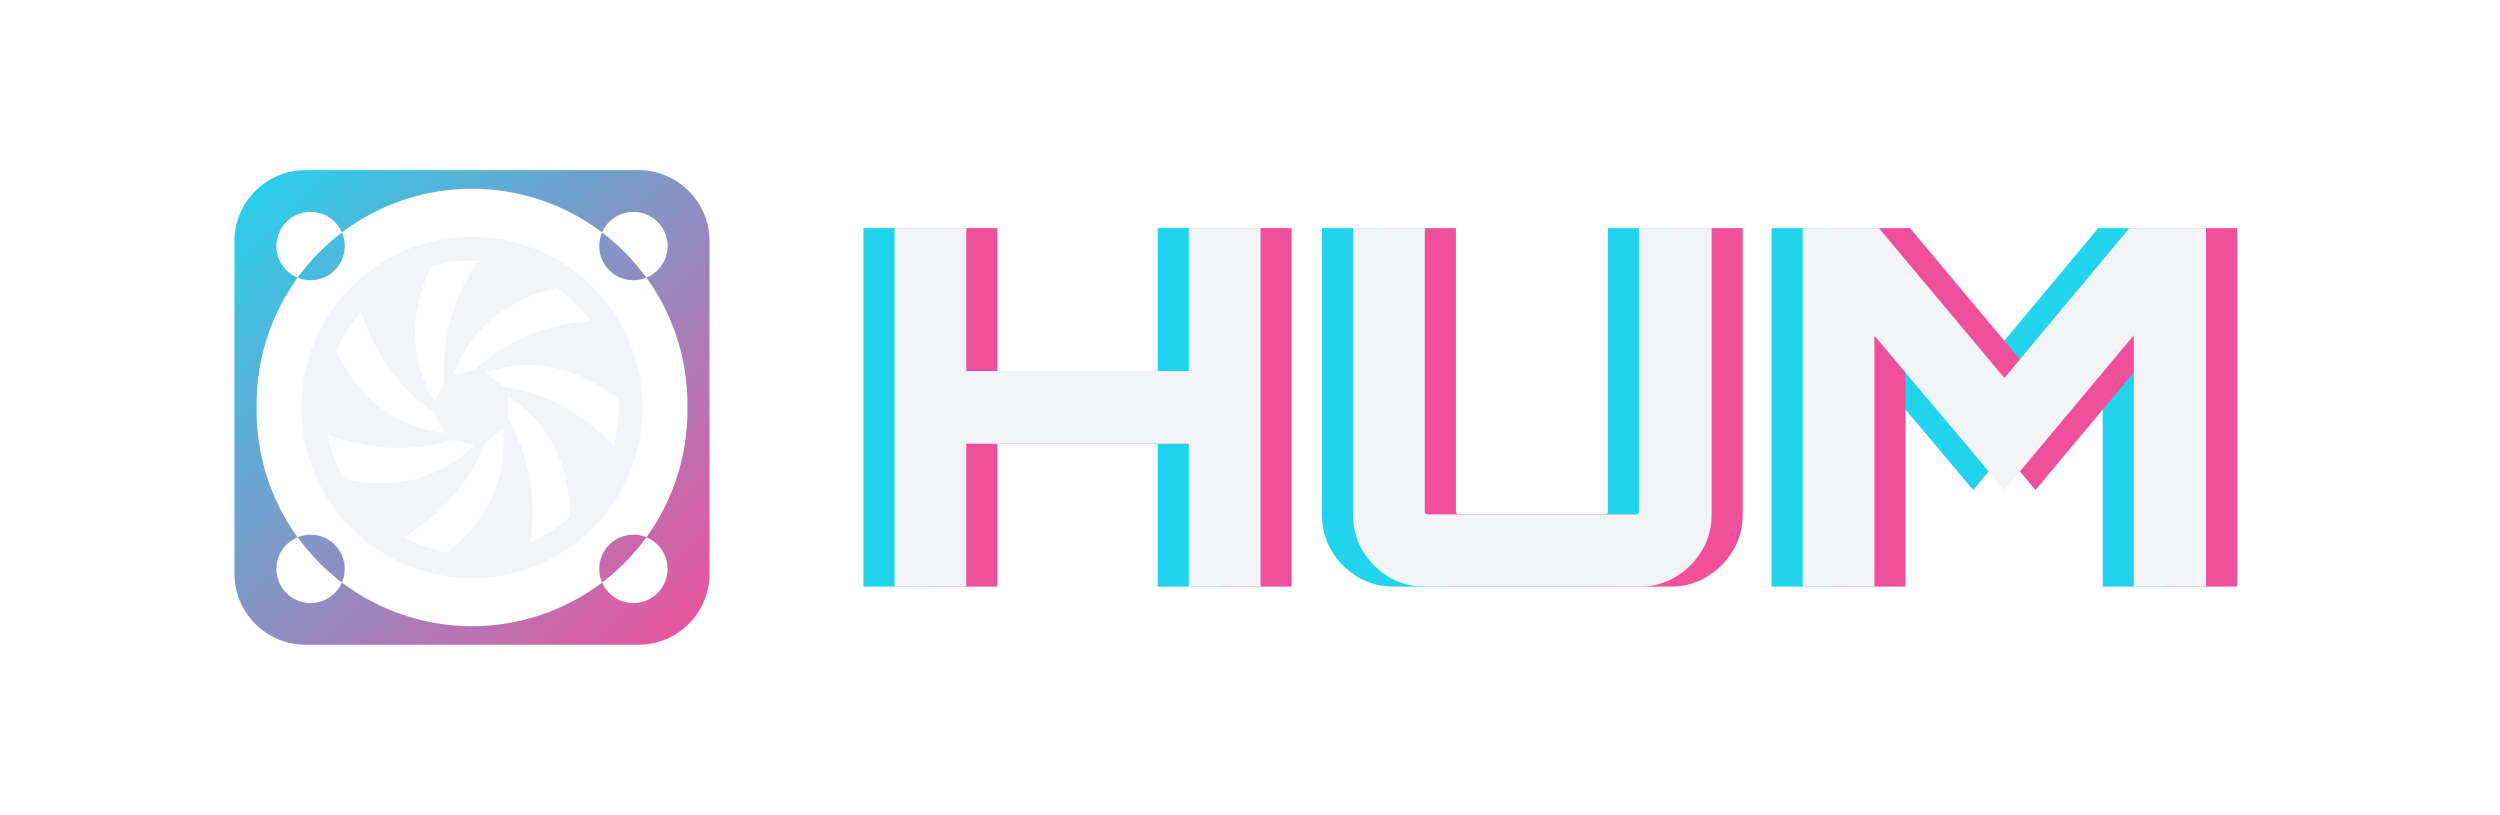
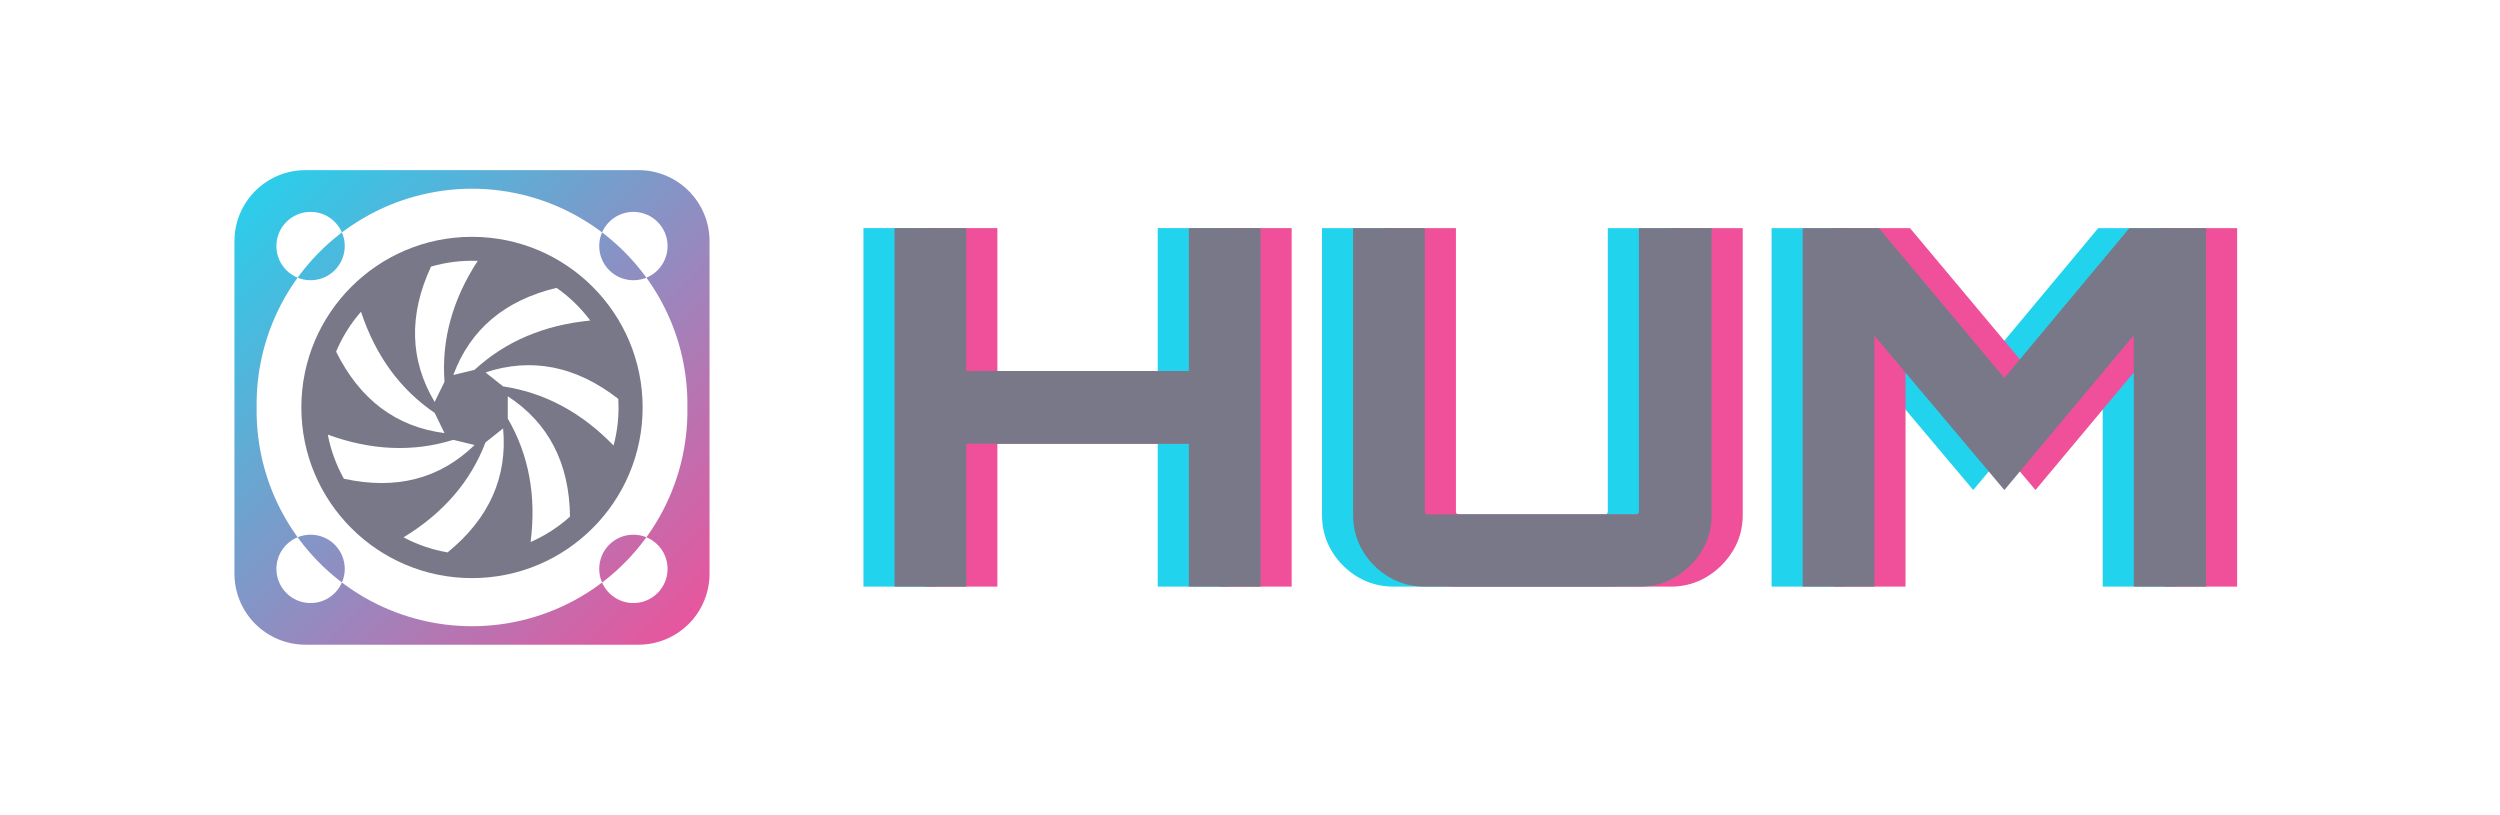
<svg xmlns="http://www.w3.org/2000/svg" width="482" height="157" viewBox="0 0 482 157" fill="none" role="img" aria-label="hum">
  <defs>
    <linearGradient id="g" x1="0" y1="0" x2="1" y2="1">
      <stop offset="0" stop-color="#22D3EE" />
      <stop offset="1" stop-color="#F0509A" />
    </linearGradient>
  </defs>
-   <style>.ink{fill:#F2F4F8}@media(prefers-color-scheme:light){.ink{fill:#0B0D0E}}</style>
+   <style>.ink{fill:#787888}</style>
  <path fill="url(#g)" fill-rule="evenodd" d="M 45.2 46.5 A 13.7 13.7 0 0 1 59.0 32.8 L 123.0 32.8 A 13.7 13.7 0 0 1 136.8 46.5 L 136.8 110.6 A 13.7 13.7 0 0 1 123.0 124.3 L 59.0 124.3 A 13.7 13.7 0 0 1 45.2 110.6 Z M 49.48 78.56 A 41.53 41.53 0 1 0 132.53 78.56 A 41.53 41.53 0 1 0 49.48 78.56 Z M 53.29 47.44 A 6.59 6.59 0 1 0 66.47 47.44 A 6.59 6.59 0 1 0 53.29 47.44 Z M 115.53 47.44 A 6.59 6.59 0 1 0 128.71 47.44 A 6.59 6.59 0 1 0 115.53 47.44 Z M 53.29 109.68 A 6.59 6.59 0 1 0 66.47 109.68 A 6.59 6.59 0 1 0 53.29 109.68 Z M 115.53 109.68 A 6.59 6.59 0 1 0 128.71 109.68 A 6.59 6.59 0 1 0 115.53 109.68 Z" />
  <path fill-rule="evenodd" d="M 58.10 78.56 A 32.90 32.90 0 1 0 123.90 78.56 A 32.90 32.90 0 1 0 58.10 78.56 Z M 97.9 76.4 Q 109.7 84.1 109.9 99.6 A 28.3 28.3 0 0 1 102.3 104.5 Q 104.0 91.2 97.9 80.7 Z M 97.0 82.6 Q 98.3 96.7 86.3 106.5 A 28.3 28.3 0 0 1 77.8 103.6 Q 89.3 96.6 93.6 85.3 Z M 91.5 85.8 Q 81.4 95.6 66.3 92.3 A 28.3 28.3 0 0 1 63.2 83.8 Q 75.8 88.4 87.4 84.8 Z M 85.7 83.5 Q 71.7 81.7 64.8 67.8 A 28.3 28.3 0 0 1 69.6 60.1 Q 73.8 72.8 83.8 79.6 Z M 83.8 77.5 Q 76.6 65.4 83.1 51.4 A 28.3 28.3 0 0 1 92.1 50.3 Q 84.8 61.5 85.7 73.6 Z M 87.4 72.3 Q 92.3 59.1 107.3 55.5 A 28.3 28.3 0 0 1 113.8 61.8 Q 100.4 63.1 91.5 71.3 Z M 93.6 71.8 Q 107.0 67.4 119.2 76.9 A 28.3 28.3 0 0 1 118.3 85.9 Q 109.0 76.3 97.0 74.5 Z" class="ink" />
  <g fill="#22D3EE" transform="translate(161.0,113.1) scale(0.096,-0.096)">
    <path d="M57 0V720H201V433H648V720H792V0H648V287H201V0Z" transform="translate(0,0)" />
    <path d="M198 0Q158 0 125.5 19.5Q93 39 73.5 71.5Q54 104 54 144V720H198V151Q198 148 199.5 146.5Q201 145 204 145H622Q625 145 626.5 146.5Q628 148 628 151V720H774V144Q774 104 754.0 71.5Q734 39 701.5 19.5Q669 0 630 0H198Z" transform="translate(923.9167,0)" />
    <path d="M56 0V720H209L461 419L712 720H866V0H721V505L461 194L200 504V0Z" transform="translate(1824.833,0)" />
  </g>
  <g fill="#F0509A" transform="translate(173.0,113.1) scale(0.096,-0.096)">
    <path d="M57 0V720H201V433H648V720H792V0H648V287H201V0Z" transform="translate(0,0)" />
    <path d="M198 0Q158 0 125.5 19.5Q93 39 73.5 71.5Q54 104 54 144V720H198V151Q198 148 199.5 146.5Q201 145 204 145H622Q625 145 626.5 146.5Q628 148 628 151V720H774V144Q774 104 754.0 71.5Q734 39 701.5 19.5Q669 0 630 0H198Z" transform="translate(923.9167,0)" />
    <path d="M56 0V720H209L461 419L712 720H866V0H721V505L461 194L200 504V0Z" transform="translate(1824.833,0)" />
  </g>
  <g class="ink" transform="translate(167.0,113.1) scale(0.096,-0.096)">
    <path d="M57 0V720H201V433H648V720H792V0H648V287H201V0Z" transform="translate(0,0)" />
    <path d="M198 0Q158 0 125.5 19.5Q93 39 73.5 71.5Q54 104 54 144V720H198V151Q198 148 199.5 146.5Q201 145 204 145H622Q625 145 626.5 146.5Q628 148 628 151V720H774V144Q774 104 754.0 71.5Q734 39 701.5 19.5Q669 0 630 0H198Z" transform="translate(923.9167,0)" />
    <path d="M56 0V720H209L461 419L712 720H866V0H721V505L461 194L200 504V0Z" transform="translate(1824.833,0)" />
  </g>
</svg>
